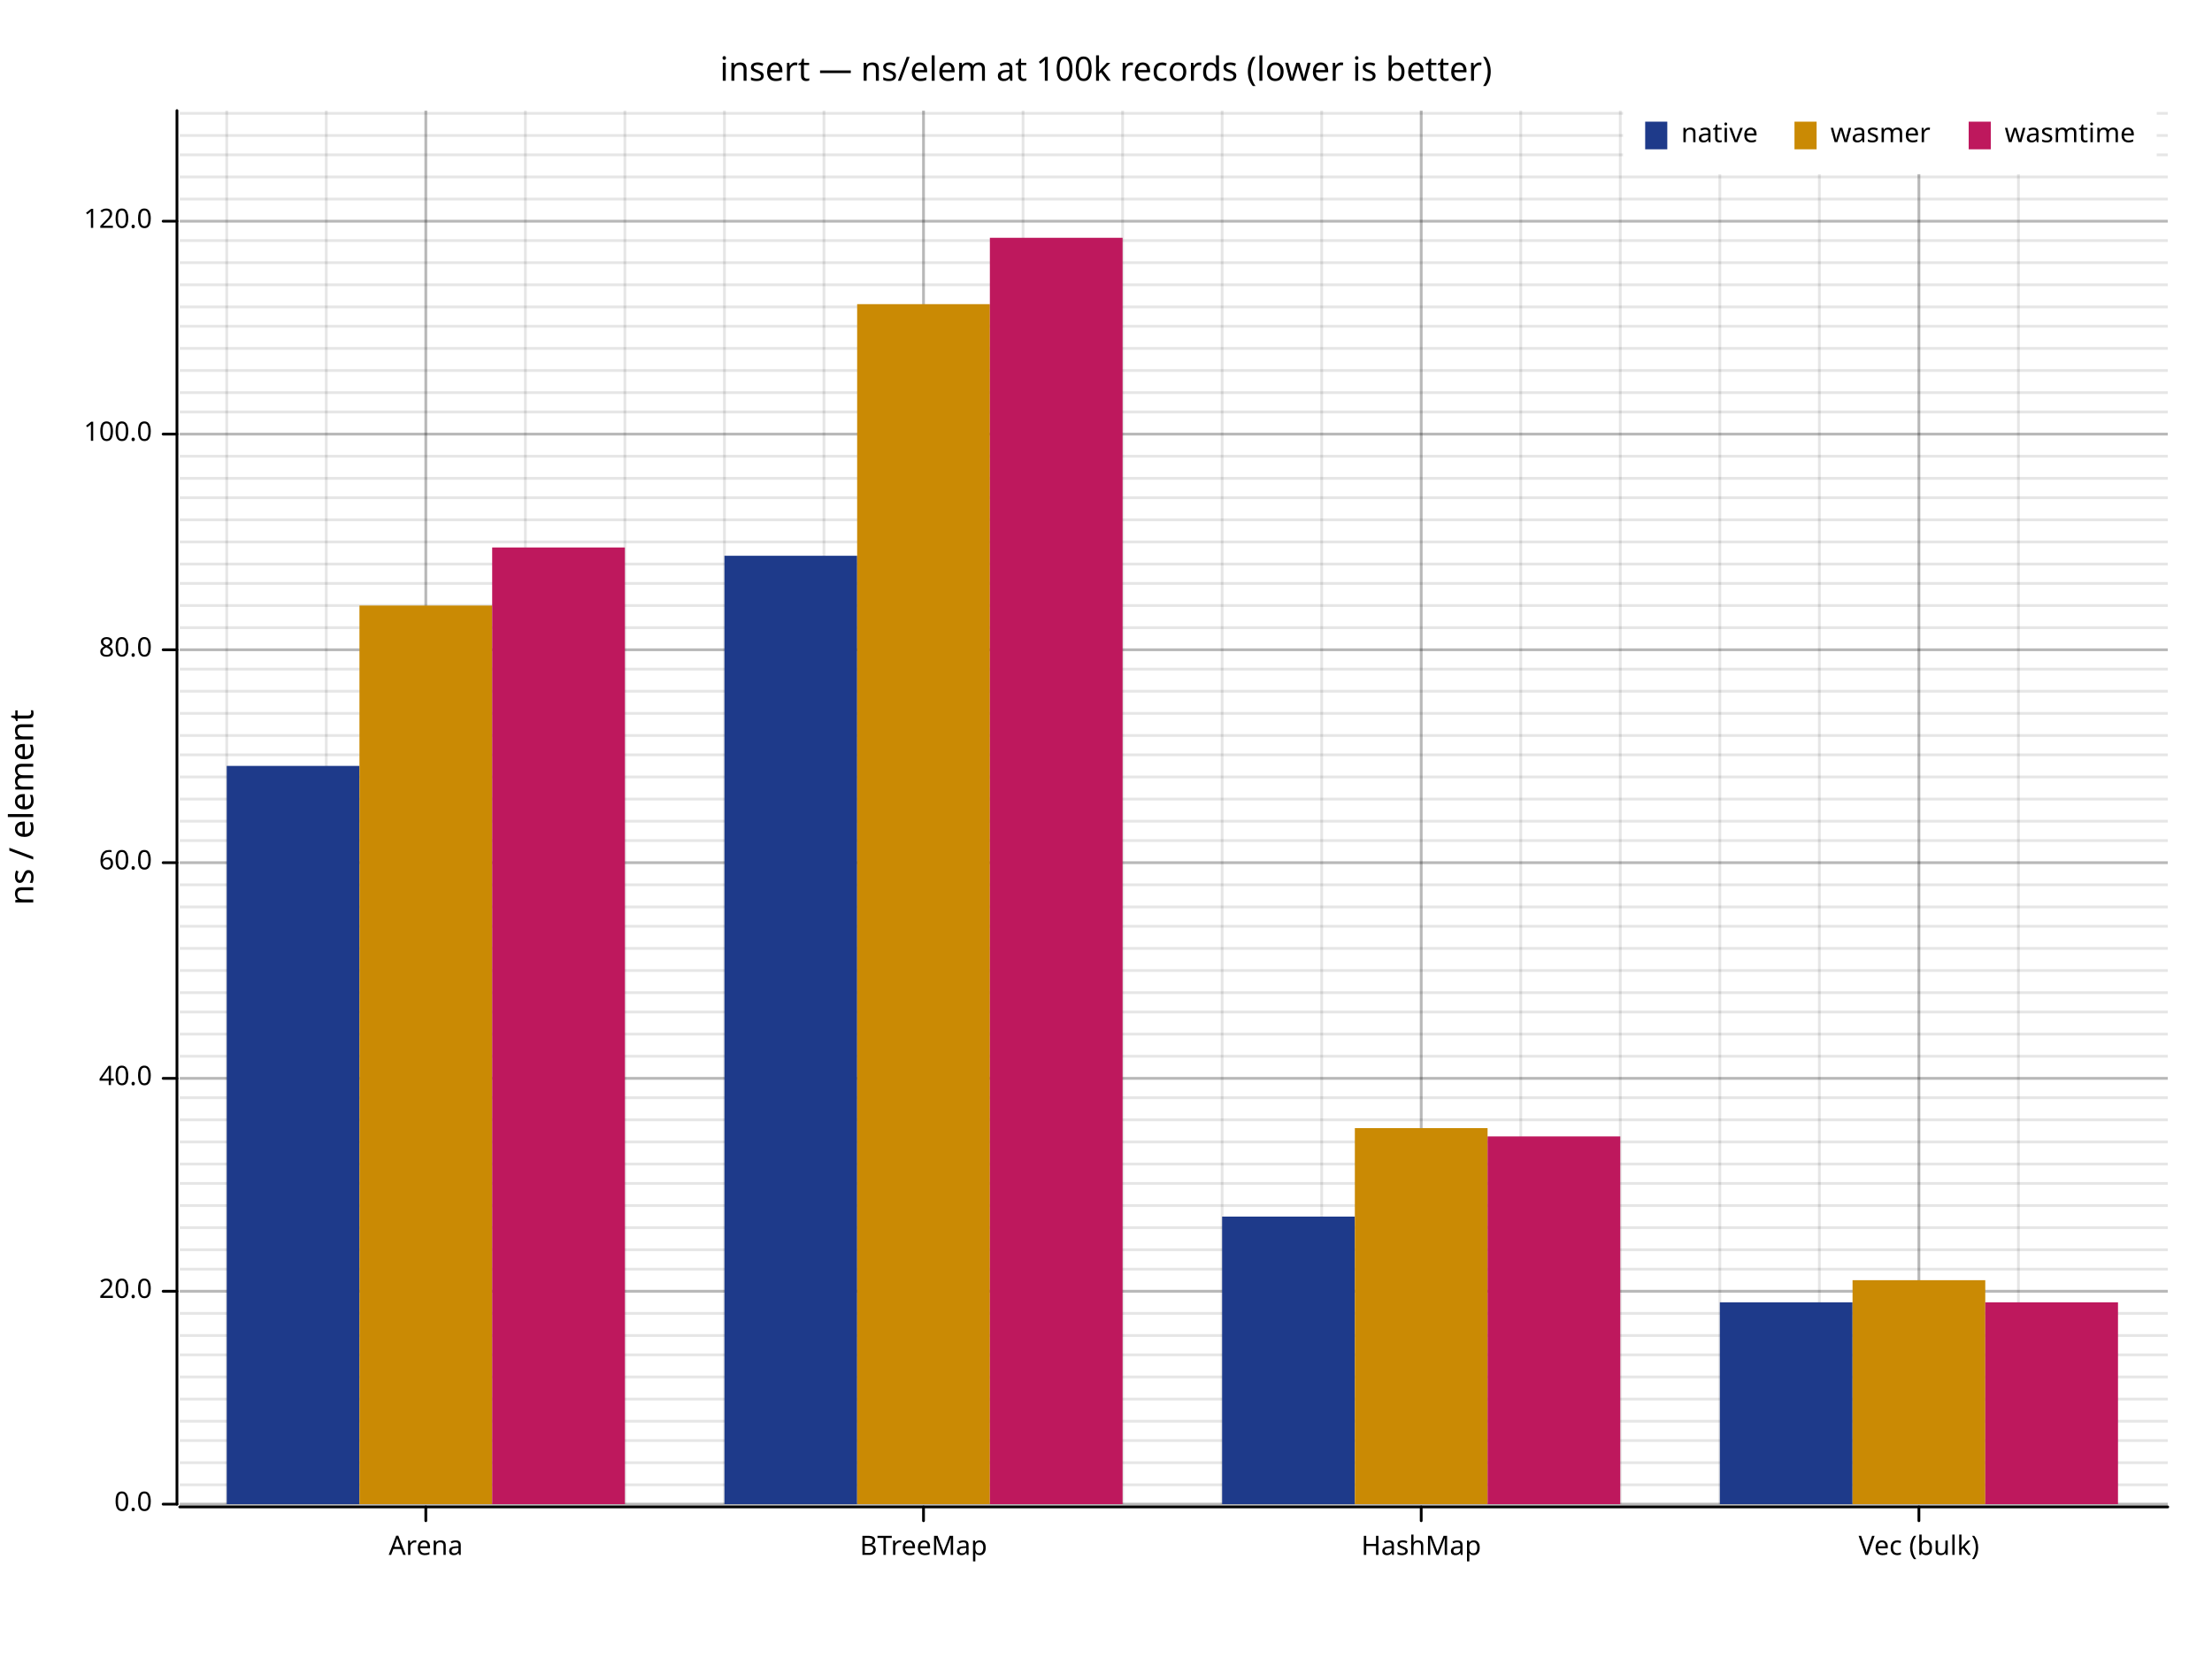
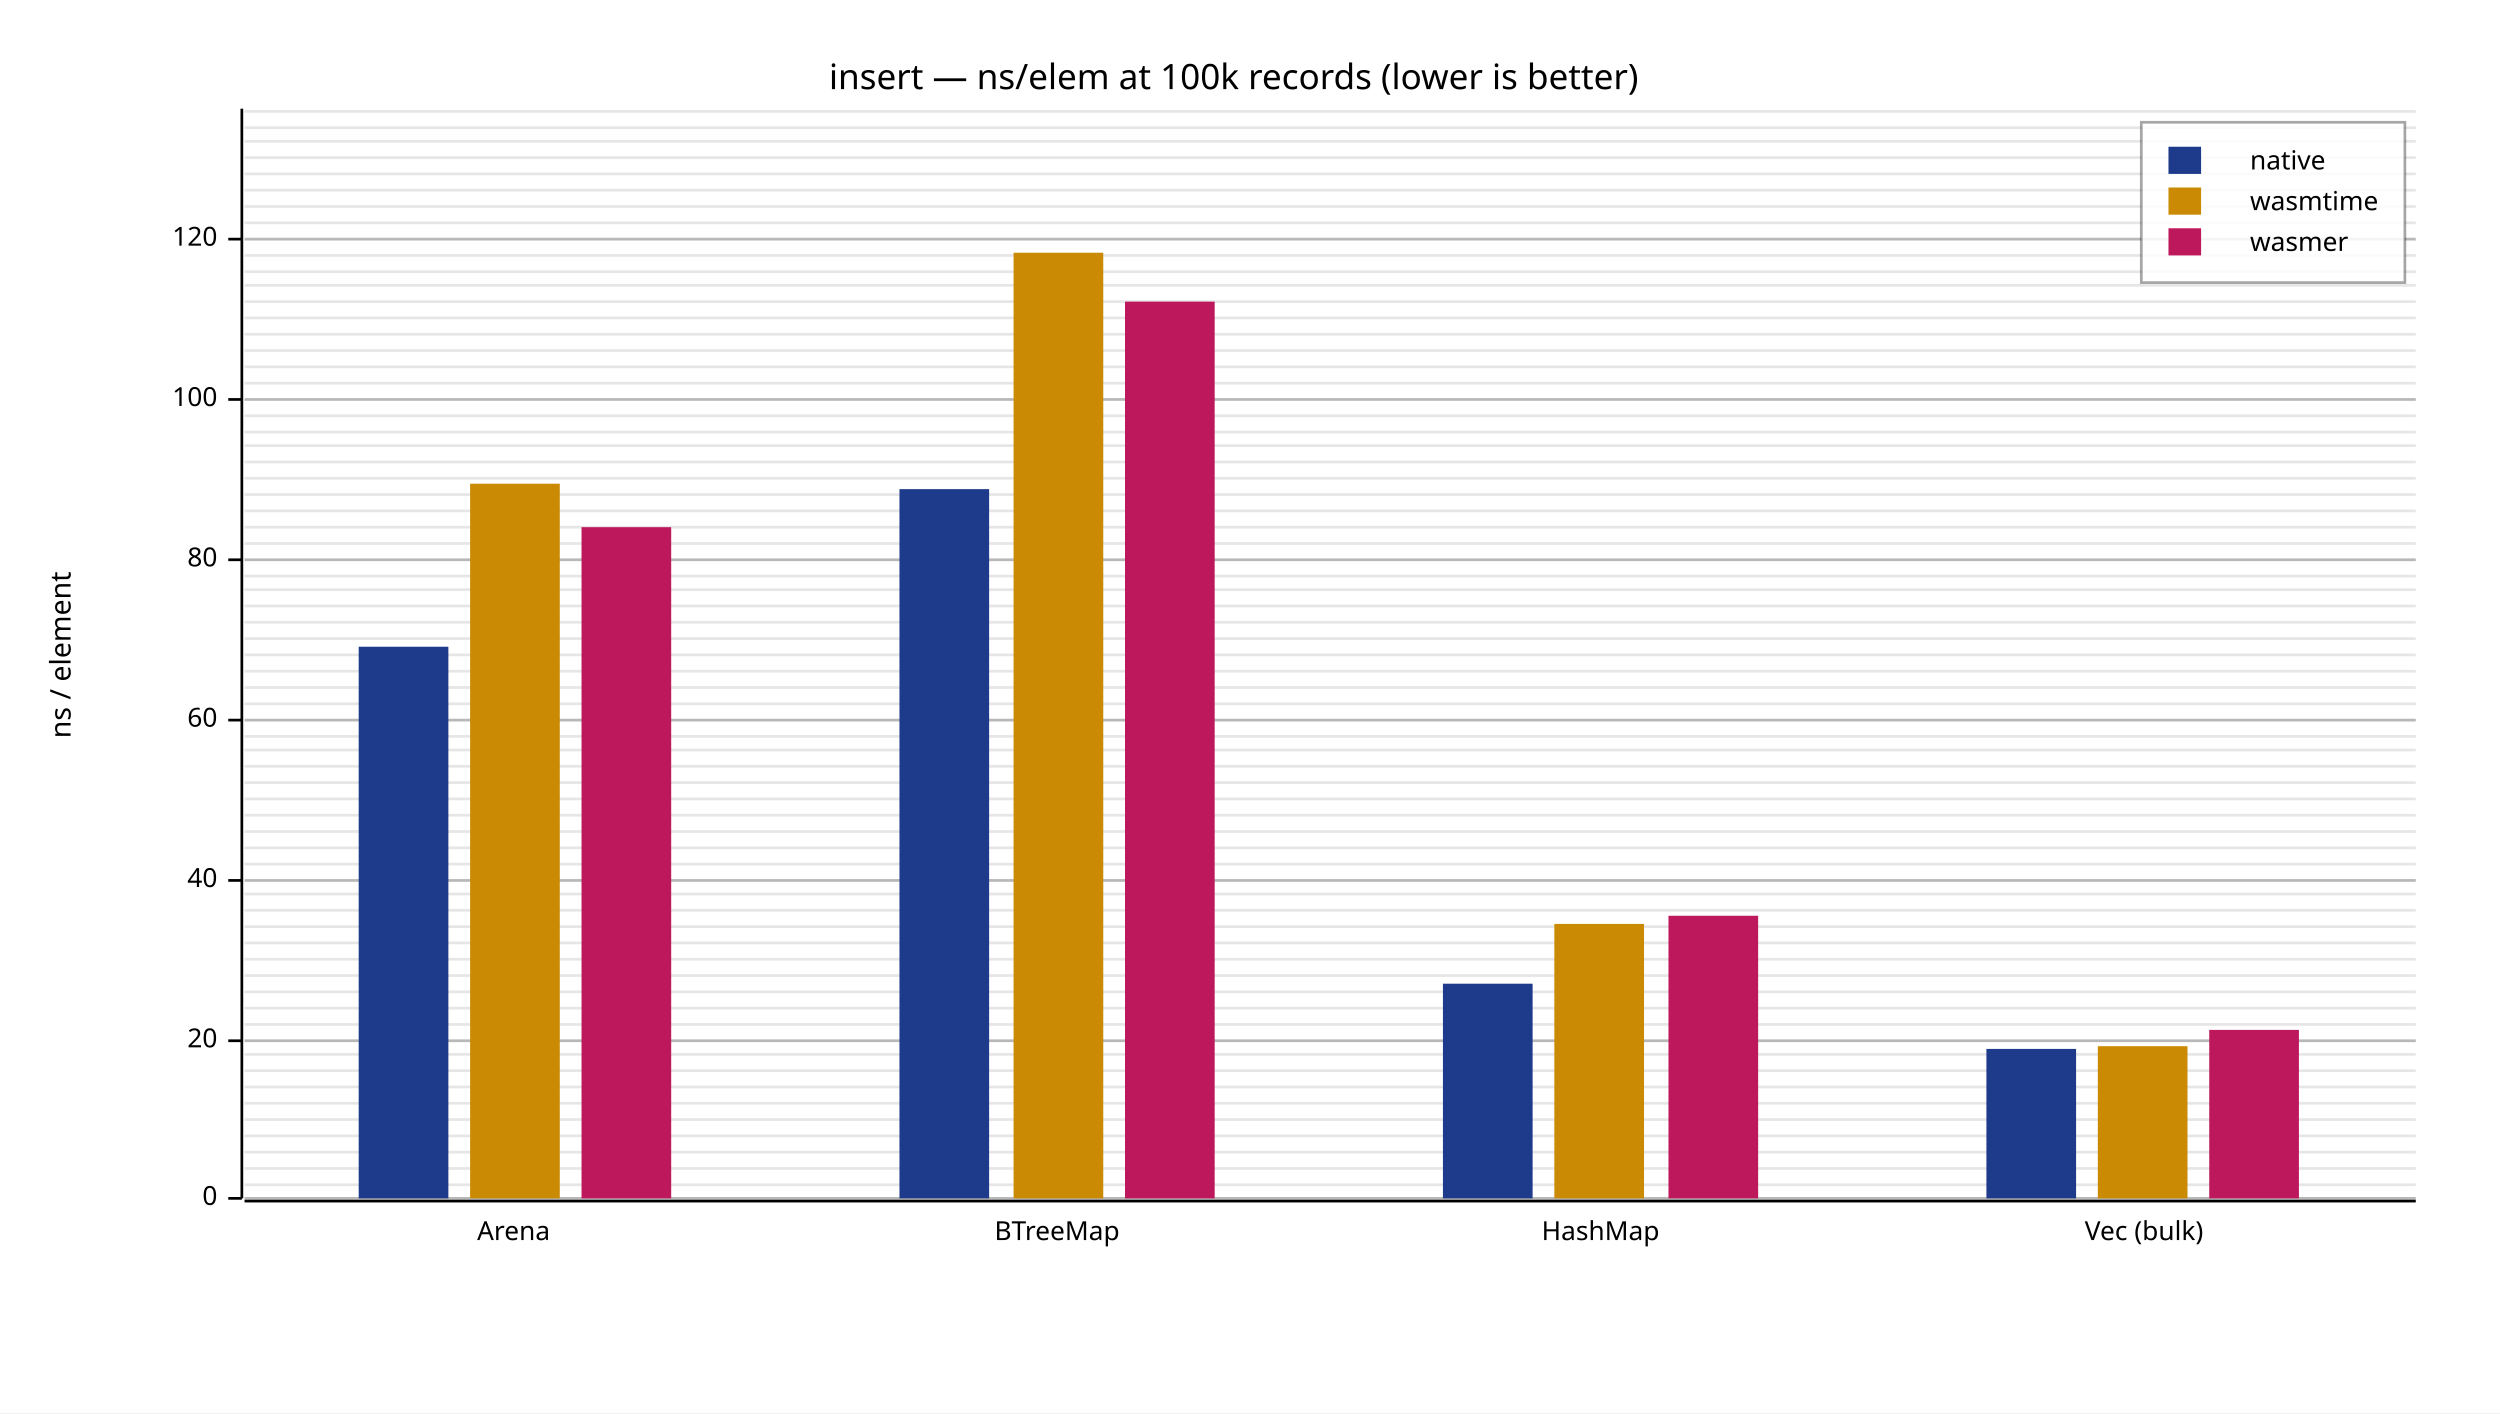
- <svg xmlns="http://www.w3.org/2000/svg" width="800" height="600" viewBox="0 0 800 600">
-   <rect x="0" y="0" width="800" height="600" opacity="1" fill="#FFFFFF" stroke="none" />
-   <text x="400" y="20" dy="0.76em" text-anchor="middle" font-family="sans-serif" font-size="12.097" opacity="1" fill="#000000">
+ <svg xmlns="http://www.w3.org/2000/svg" width="920" height="520" viewBox="0 0 920 520">
+   <rect x="0" y="0" width="920" height="520" opacity="1" fill="#FFFFFF" stroke="none" />
+   <text x="454" y="23" dy="0.76em" text-anchor="middle" font-family="sans-serif" font-size="12.903" opacity="1" fill="#000000">
insert — ns/elem at 100k records (lower is better)
</text>
-   <line opacity="0.1" stroke="#000000" stroke-width="1" x1="82" y1="544" x2="82" y2="40" />
-   <line opacity="0.1" stroke="#000000" stroke-width="1" x1="118" y1="544" x2="118" y2="40" />
-   <line opacity="0.1" stroke="#000000" stroke-width="1" x1="154" y1="544" x2="154" y2="40" />
-   <line opacity="0.1" stroke="#000000" stroke-width="1" x1="190" y1="544" x2="190" y2="40" />
-   <line opacity="0.1" stroke="#000000" stroke-width="1" x1="226" y1="544" x2="226" y2="40" />
-   <line opacity="0.1" stroke="#000000" stroke-width="1" x1="262" y1="544" x2="262" y2="40" />
-   <line opacity="0.1" stroke="#000000" stroke-width="1" x1="298" y1="544" x2="298" y2="40" />
-   <line opacity="0.1" stroke="#000000" stroke-width="1" x1="334" y1="544" x2="334" y2="40" />
-   <line opacity="0.1" stroke="#000000" stroke-width="1" x1="370" y1="544" x2="370" y2="40" />
-   <line opacity="0.1" stroke="#000000" stroke-width="1" x1="406" y1="544" x2="406" y2="40" />
-   <line opacity="0.1" stroke="#000000" stroke-width="1" x1="442" y1="544" x2="442" y2="40" />
-   <line opacity="0.1" stroke="#000000" stroke-width="1" x1="478" y1="544" x2="478" y2="40" />
-   <line opacity="0.1" stroke="#000000" stroke-width="1" x1="514" y1="544" x2="514" y2="40" />
-   <line opacity="0.1" stroke="#000000" stroke-width="1" x1="550" y1="544" x2="550" y2="40" />
-   <line opacity="0.1" stroke="#000000" stroke-width="1" x1="586" y1="544" x2="586" y2="40" />
-   <line opacity="0.1" stroke="#000000" stroke-width="1" x1="622" y1="544" x2="622" y2="40" />
-   <line opacity="0.1" stroke="#000000" stroke-width="1" x1="658" y1="544" x2="658" y2="40" />
-   <line opacity="0.1" stroke="#000000" stroke-width="1" x1="694" y1="544" x2="694" y2="40" />
-   <line opacity="0.1" stroke="#000000" stroke-width="1" x1="730" y1="544" x2="730" y2="40" />
-   <line opacity="0.1" stroke="#000000" stroke-width="1" x1="65" y1="544" x2="784" y2="544" />
-   <line opacity="0.1" stroke="#000000" stroke-width="1" x1="65" y1="537" x2="784" y2="537" />
-   <line opacity="0.1" stroke="#000000" stroke-width="1" x1="65" y1="529" x2="784" y2="529" />
-   <line opacity="0.1" stroke="#000000" stroke-width="1" x1="65" y1="521" x2="784" y2="521" />
-   <line opacity="0.1" stroke="#000000" stroke-width="1" x1="65" y1="514" x2="784" y2="514" />
-   <line opacity="0.1" stroke="#000000" stroke-width="1" x1="65" y1="506" x2="784" y2="506" />
-   <line opacity="0.1" stroke="#000000" stroke-width="1" x1="65" y1="498" x2="784" y2="498" />
-   <line opacity="0.1" stroke="#000000" stroke-width="1" x1="65" y1="490" x2="784" y2="490" />
-   <line opacity="0.1" stroke="#000000" stroke-width="1" x1="65" y1="483" x2="784" y2="483" />
-   <line opacity="0.1" stroke="#000000" stroke-width="1" x1="65" y1="475" x2="784" y2="475" />
-   <line opacity="0.1" stroke="#000000" stroke-width="1" x1="65" y1="467" x2="784" y2="467" />
-   <line opacity="0.1" stroke="#000000" stroke-width="1" x1="65" y1="459" x2="784" y2="459" />
-   <line opacity="0.1" stroke="#000000" stroke-width="1" x1="65" y1="452" x2="784" y2="452" />
-   <line opacity="0.1" stroke="#000000" stroke-width="1" x1="65" y1="444" x2="784" y2="444" />
-   <line opacity="0.1" stroke="#000000" stroke-width="1" x1="65" y1="436" x2="784" y2="436" />
-   <line opacity="0.1" stroke="#000000" stroke-width="1" x1="65" y1="428" x2="784" y2="428" />
-   <line opacity="0.1" stroke="#000000" stroke-width="1" x1="65" y1="421" x2="784" y2="421" />
-   <line opacity="0.1" stroke="#000000" stroke-width="1" x1="65" y1="413" x2="784" y2="413" />
-   <line opacity="0.1" stroke="#000000" stroke-width="1" x1="65" y1="405" x2="784" y2="405" />
-   <line opacity="0.1" stroke="#000000" stroke-width="1" x1="65" y1="397" x2="784" y2="397" />
-   <line opacity="0.1" stroke="#000000" stroke-width="1" x1="65" y1="390" x2="784" y2="390" />
-   <line opacity="0.1" stroke="#000000" stroke-width="1" x1="65" y1="382" x2="784" y2="382" />
-   <line opacity="0.1" stroke="#000000" stroke-width="1" x1="65" y1="374" x2="784" y2="374" />
-   <line opacity="0.1" stroke="#000000" stroke-width="1" x1="65" y1="366" x2="784" y2="366" />
-   <line opacity="0.1" stroke="#000000" stroke-width="1" x1="65" y1="359" x2="784" y2="359" />
-   <line opacity="0.1" stroke="#000000" stroke-width="1" x1="65" y1="351" x2="784" y2="351" />
-   <line opacity="0.1" stroke="#000000" stroke-width="1" x1="65" y1="343" x2="784" y2="343" />
-   <line opacity="0.1" stroke="#000000" stroke-width="1" x1="65" y1="335" x2="784" y2="335" />
-   <line opacity="0.1" stroke="#000000" stroke-width="1" x1="65" y1="328" x2="784" y2="328" />
-   <line opacity="0.1" stroke="#000000" stroke-width="1" x1="65" y1="320" x2="784" y2="320" />
-   <line opacity="0.1" stroke="#000000" stroke-width="1" x1="65" y1="312" x2="784" y2="312" />
-   <line opacity="0.1" stroke="#000000" stroke-width="1" x1="65" y1="304" x2="784" y2="304" />
-   <line opacity="0.1" stroke="#000000" stroke-width="1" x1="65" y1="297" x2="784" y2="297" />
-   <line opacity="0.1" stroke="#000000" stroke-width="1" x1="65" y1="289" x2="784" y2="289" />
-   <line opacity="0.1" stroke="#000000" stroke-width="1" x1="65" y1="281" x2="784" y2="281" />
-   <line opacity="0.1" stroke="#000000" stroke-width="1" x1="65" y1="273" x2="784" y2="273" />
-   <line opacity="0.1" stroke="#000000" stroke-width="1" x1="65" y1="266" x2="784" y2="266" />
-   <line opacity="0.1" stroke="#000000" stroke-width="1" x1="65" y1="258" x2="784" y2="258" />
-   <line opacity="0.1" stroke="#000000" stroke-width="1" x1="65" y1="250" x2="784" y2="250" />
-   <line opacity="0.1" stroke="#000000" stroke-width="1" x1="65" y1="242" x2="784" y2="242" />
-   <line opacity="0.1" stroke="#000000" stroke-width="1" x1="65" y1="235" x2="784" y2="235" />
-   <line opacity="0.1" stroke="#000000" stroke-width="1" x1="65" y1="227" x2="784" y2="227" />
-   <line opacity="0.1" stroke="#000000" stroke-width="1" x1="65" y1="219" x2="784" y2="219" />
-   <line opacity="0.1" stroke="#000000" stroke-width="1" x1="65" y1="211" x2="784" y2="211" />
-   <line opacity="0.1" stroke="#000000" stroke-width="1" x1="65" y1="204" x2="784" y2="204" />
-   <line opacity="0.1" stroke="#000000" stroke-width="1" x1="65" y1="196" x2="784" y2="196" />
-   <line opacity="0.1" stroke="#000000" stroke-width="1" x1="65" y1="188" x2="784" y2="188" />
-   <line opacity="0.1" stroke="#000000" stroke-width="1" x1="65" y1="180" x2="784" y2="180" />
-   <line opacity="0.1" stroke="#000000" stroke-width="1" x1="65" y1="173" x2="784" y2="173" />
-   <line opacity="0.1" stroke="#000000" stroke-width="1" x1="65" y1="165" x2="784" y2="165" />
-   <line opacity="0.1" stroke="#000000" stroke-width="1" x1="65" y1="157" x2="784" y2="157" />
-   <line opacity="0.1" stroke="#000000" stroke-width="1" x1="65" y1="149" x2="784" y2="149" />
-   <line opacity="0.1" stroke="#000000" stroke-width="1" x1="65" y1="142" x2="784" y2="142" />
-   <line opacity="0.1" stroke="#000000" stroke-width="1" x1="65" y1="134" x2="784" y2="134" />
-   <line opacity="0.1" stroke="#000000" stroke-width="1" x1="65" y1="126" x2="784" y2="126" />
-   <line opacity="0.1" stroke="#000000" stroke-width="1" x1="65" y1="118" x2="784" y2="118" />
-   <line opacity="0.1" stroke="#000000" stroke-width="1" x1="65" y1="111" x2="784" y2="111" />
-   <line opacity="0.1" stroke="#000000" stroke-width="1" x1="65" y1="103" x2="784" y2="103" />
-   <line opacity="0.1" stroke="#000000" stroke-width="1" x1="65" y1="95" x2="784" y2="95" />
-   <line opacity="0.1" stroke="#000000" stroke-width="1" x1="65" y1="87" x2="784" y2="87" />
-   <line opacity="0.1" stroke="#000000" stroke-width="1" x1="65" y1="80" x2="784" y2="80" />
-   <line opacity="0.1" stroke="#000000" stroke-width="1" x1="65" y1="72" x2="784" y2="72" />
-   <line opacity="0.1" stroke="#000000" stroke-width="1" x1="65" y1="64" x2="784" y2="64" />
-   <line opacity="0.1" stroke="#000000" stroke-width="1" x1="65" y1="56" x2="784" y2="56" />
-   <line opacity="0.1" stroke="#000000" stroke-width="1" x1="65" y1="49" x2="784" y2="49" />
-   <line opacity="0.1" stroke="#000000" stroke-width="1" x1="65" y1="41" x2="784" y2="41" />
-   <line opacity="0.2" stroke="#000000" stroke-width="1" x1="154" y1="544" x2="154" y2="40" />
-   <line opacity="0.2" stroke="#000000" stroke-width="1" x1="334" y1="544" x2="334" y2="40" />
-   <line opacity="0.2" stroke="#000000" stroke-width="1" x1="514" y1="544" x2="514" y2="40" />
-   <line opacity="0.2" stroke="#000000" stroke-width="1" x1="694" y1="544" x2="694" y2="40" />
-   <line opacity="0.2" stroke="#000000" stroke-width="1" x1="65" y1="544" x2="784" y2="544" />
-   <line opacity="0.2" stroke="#000000" stroke-width="1" x1="65" y1="467" x2="784" y2="467" />
-   <line opacity="0.2" stroke="#000000" stroke-width="1" x1="65" y1="390" x2="784" y2="390" />
-   <line opacity="0.2" stroke="#000000" stroke-width="1" x1="65" y1="312" x2="784" y2="312" />
-   <line opacity="0.2" stroke="#000000" stroke-width="1" x1="65" y1="235" x2="784" y2="235" />
-   <line opacity="0.2" stroke="#000000" stroke-width="1" x1="65" y1="157" x2="784" y2="157" />
-   <line opacity="0.2" stroke="#000000" stroke-width="1" x1="65" y1="80" x2="784" y2="80" />
-   <polyline stroke-linejoin="round" stroke-linecap="round" fill="none" opacity="1" stroke="#000000" stroke-width="1" points="64,40 64,544 " />
-   <text x="55" y="544" dy="0.5ex" text-anchor="end" font-family="sans-serif" font-size="9.677" opacity="1" fill="#000000">
- 0.0
+   <line opacity="0.1" stroke="#000000" stroke-width="1" x1="90" y1="441" x2="889" y2="441" />
+   <line opacity="0.1" stroke="#000000" stroke-width="1" x1="90" y1="436" x2="889" y2="436" />
+   <line opacity="0.1" stroke="#000000" stroke-width="1" x1="90" y1="430" x2="889" y2="430" />
+   <line opacity="0.1" stroke="#000000" stroke-width="1" x1="90" y1="424" x2="889" y2="424" />
+   <line opacity="0.1" stroke="#000000" stroke-width="1" x1="90" y1="418" x2="889" y2="418" />
+   <line opacity="0.1" stroke="#000000" stroke-width="1" x1="90" y1="412" x2="889" y2="412" />
+   <line opacity="0.1" stroke="#000000" stroke-width="1" x1="90" y1="406" x2="889" y2="406" />
+   <line opacity="0.1" stroke="#000000" stroke-width="1" x1="90" y1="400" x2="889" y2="400" />
+   <line opacity="0.1" stroke="#000000" stroke-width="1" x1="90" y1="394" x2="889" y2="394" />
+   <line opacity="0.1" stroke="#000000" stroke-width="1" x1="90" y1="388" x2="889" y2="388" />
+   <line opacity="0.1" stroke="#000000" stroke-width="1" x1="90" y1="383" x2="889" y2="383" />
+   <line opacity="0.1" stroke="#000000" stroke-width="1" x1="90" y1="377" x2="889" y2="377" />
+   <line opacity="0.1" stroke="#000000" stroke-width="1" x1="90" y1="371" x2="889" y2="371" />
+   <line opacity="0.1" stroke="#000000" stroke-width="1" x1="90" y1="365" x2="889" y2="365" />
+   <line opacity="0.1" stroke="#000000" stroke-width="1" x1="90" y1="359" x2="889" y2="359" />
+   <line opacity="0.1" stroke="#000000" stroke-width="1" x1="90" y1="353" x2="889" y2="353" />
+   <line opacity="0.1" stroke="#000000" stroke-width="1" x1="90" y1="347" x2="889" y2="347" />
+   <line opacity="0.1" stroke="#000000" stroke-width="1" x1="90" y1="341" x2="889" y2="341" />
+   <line opacity="0.1" stroke="#000000" stroke-width="1" x1="90" y1="335" x2="889" y2="335" />
+   <line opacity="0.1" stroke="#000000" stroke-width="1" x1="90" y1="329" x2="889" y2="329" />
+   <line opacity="0.1" stroke="#000000" stroke-width="1" x1="90" y1="324" x2="889" y2="324" />
+   <line opacity="0.1" stroke="#000000" stroke-width="1" x1="90" y1="318" x2="889" y2="318" />
+   <line opacity="0.1" stroke="#000000" stroke-width="1" x1="90" y1="312" x2="889" y2="312" />
+   <line opacity="0.1" stroke="#000000" stroke-width="1" x1="90" y1="306" x2="889" y2="306" />
+   <line opacity="0.1" stroke="#000000" stroke-width="1" x1="90" y1="300" x2="889" y2="300" />
+   <line opacity="0.1" stroke="#000000" stroke-width="1" x1="90" y1="294" x2="889" y2="294" />
+   <line opacity="0.1" stroke="#000000" stroke-width="1" x1="90" y1="288" x2="889" y2="288" />
+   <line opacity="0.1" stroke="#000000" stroke-width="1" x1="90" y1="282" x2="889" y2="282" />
+   <line opacity="0.1" stroke="#000000" stroke-width="1" x1="90" y1="276" x2="889" y2="276" />
+   <line opacity="0.1" stroke="#000000" stroke-width="1" x1="90" y1="271" x2="889" y2="271" />
+   <line opacity="0.1" stroke="#000000" stroke-width="1" x1="90" y1="265" x2="889" y2="265" />
+   <line opacity="0.1" stroke="#000000" stroke-width="1" x1="90" y1="259" x2="889" y2="259" />
+   <line opacity="0.1" stroke="#000000" stroke-width="1" x1="90" y1="253" x2="889" y2="253" />
+   <line opacity="0.1" stroke="#000000" stroke-width="1" x1="90" y1="247" x2="889" y2="247" />
+   <line opacity="0.1" stroke="#000000" stroke-width="1" x1="90" y1="241" x2="889" y2="241" />
+   <line opacity="0.1" stroke="#000000" stroke-width="1" x1="90" y1="235" x2="889" y2="235" />
+   <line opacity="0.1" stroke="#000000" stroke-width="1" x1="90" y1="229" x2="889" y2="229" />
+   <line opacity="0.1" stroke="#000000" stroke-width="1" x1="90" y1="223" x2="889" y2="223" />
+   <line opacity="0.1" stroke="#000000" stroke-width="1" x1="90" y1="217" x2="889" y2="217" />
+   <line opacity="0.1" stroke="#000000" stroke-width="1" x1="90" y1="212" x2="889" y2="212" />
+   <line opacity="0.1" stroke="#000000" stroke-width="1" x1="90" y1="206" x2="889" y2="206" />
+   <line opacity="0.1" stroke="#000000" stroke-width="1" x1="90" y1="200" x2="889" y2="200" />
+   <line opacity="0.1" stroke="#000000" stroke-width="1" x1="90" y1="194" x2="889" y2="194" />
+   <line opacity="0.1" stroke="#000000" stroke-width="1" x1="90" y1="188" x2="889" y2="188" />
+   <line opacity="0.1" stroke="#000000" stroke-width="1" x1="90" y1="182" x2="889" y2="182" />
+   <line opacity="0.1" stroke="#000000" stroke-width="1" x1="90" y1="176" x2="889" y2="176" />
+   <line opacity="0.1" stroke="#000000" stroke-width="1" x1="90" y1="170" x2="889" y2="170" />
+   <line opacity="0.1" stroke="#000000" stroke-width="1" x1="90" y1="164" x2="889" y2="164" />
+   <line opacity="0.1" stroke="#000000" stroke-width="1" x1="90" y1="159" x2="889" y2="159" />
+   <line opacity="0.1" stroke="#000000" stroke-width="1" x1="90" y1="153" x2="889" y2="153" />
+   <line opacity="0.1" stroke="#000000" stroke-width="1" x1="90" y1="147" x2="889" y2="147" />
+   <line opacity="0.1" stroke="#000000" stroke-width="1" x1="90" y1="141" x2="889" y2="141" />
+   <line opacity="0.1" stroke="#000000" stroke-width="1" x1="90" y1="135" x2="889" y2="135" />
+   <line opacity="0.1" stroke="#000000" stroke-width="1" x1="90" y1="129" x2="889" y2="129" />
+   <line opacity="0.1" stroke="#000000" stroke-width="1" x1="90" y1="123" x2="889" y2="123" />
+   <line opacity="0.1" stroke="#000000" stroke-width="1" x1="90" y1="117" x2="889" y2="117" />
+   <line opacity="0.1" stroke="#000000" stroke-width="1" x1="90" y1="111" x2="889" y2="111" />
+   <line opacity="0.1" stroke="#000000" stroke-width="1" x1="90" y1="105" x2="889" y2="105" />
+   <line opacity="0.1" stroke="#000000" stroke-width="1" x1="90" y1="100" x2="889" y2="100" />
+   <line opacity="0.1" stroke="#000000" stroke-width="1" x1="90" y1="94" x2="889" y2="94" />
+   <line opacity="0.1" stroke="#000000" stroke-width="1" x1="90" y1="88" x2="889" y2="88" />
+   <line opacity="0.1" stroke="#000000" stroke-width="1" x1="90" y1="82" x2="889" y2="82" />
+   <line opacity="0.1" stroke="#000000" stroke-width="1" x1="90" y1="76" x2="889" y2="76" />
+   <line opacity="0.1" stroke="#000000" stroke-width="1" x1="90" y1="70" x2="889" y2="70" />
+   <line opacity="0.1" stroke="#000000" stroke-width="1" x1="90" y1="64" x2="889" y2="64" />
+   <line opacity="0.1" stroke="#000000" stroke-width="1" x1="90" y1="58" x2="889" y2="58" />
+   <line opacity="0.1" stroke="#000000" stroke-width="1" x1="90" y1="52" x2="889" y2="52" />
+   <line opacity="0.1" stroke="#000000" stroke-width="1" x1="90" y1="47" x2="889" y2="47" />
+   <line opacity="0.1" stroke="#000000" stroke-width="1" x1="90" y1="41" x2="889" y2="41" />
+   <text x="18" y="241" dy="0.76em" text-anchor="middle" font-family="sans-serif" font-size="10.484" opacity="1" fill="#000000" transform="rotate(270, 18, 241)">
+ ns / element
</text>
-   <polyline stroke-linejoin="round" stroke-linecap="round" fill="none" opacity="1" stroke="#000000" stroke-width="1" points="59,544 64,544 " />
-   <text x="55" y="467" dy="0.5ex" text-anchor="end" font-family="sans-serif" font-size="9.677" opacity="1" fill="#000000">
- 20.0
+   <line opacity="0.2" stroke="#000000" stroke-width="1" x1="90" y1="441" x2="889" y2="441" />
+   <line opacity="0.2" stroke="#000000" stroke-width="1" x1="90" y1="383" x2="889" y2="383" />
+   <line opacity="0.2" stroke="#000000" stroke-width="1" x1="90" y1="324" x2="889" y2="324" />
+   <line opacity="0.2" stroke="#000000" stroke-width="1" x1="90" y1="265" x2="889" y2="265" />
+   <line opacity="0.2" stroke="#000000" stroke-width="1" x1="90" y1="206" x2="889" y2="206" />
+   <line opacity="0.2" stroke="#000000" stroke-width="1" x1="90" y1="147" x2="889" y2="147" />
+   <line opacity="0.2" stroke="#000000" stroke-width="1" x1="90" y1="88" x2="889" y2="88" />
+   <polyline fill="none" opacity="1" stroke="#000000" stroke-width="1" points="89,40 89,441 " />
+   <text x="80" y="441" dy="0.5ex" text-anchor="end" font-family="sans-serif" font-size="9.677" opacity="1" fill="#000000">
+ 0
</text>
-   <polyline stroke-linejoin="round" stroke-linecap="round" fill="none" opacity="1" stroke="#000000" stroke-width="1" points="59,467 64,467 " />
-   <text x="55" y="390" dy="0.5ex" text-anchor="end" font-family="sans-serif" font-size="9.677" opacity="1" fill="#000000">
- 40.0
+   <polyline fill="none" opacity="1" stroke="#000000" stroke-width="1" points="84,441 89,441 " />
+   <text x="80" y="383" dy="0.5ex" text-anchor="end" font-family="sans-serif" font-size="9.677" opacity="1" fill="#000000">
+ 20
</text>
-   <polyline stroke-linejoin="round" stroke-linecap="round" fill="none" opacity="1" stroke="#000000" stroke-width="1" points="59,390 64,390 " />
-   <text x="55" y="312" dy="0.5ex" text-anchor="end" font-family="sans-serif" font-size="9.677" opacity="1" fill="#000000">
- 60.0
+   <polyline fill="none" opacity="1" stroke="#000000" stroke-width="1" points="84,383 89,383 " />
+   <text x="80" y="324" dy="0.5ex" text-anchor="end" font-family="sans-serif" font-size="9.677" opacity="1" fill="#000000">
+ 40
</text>
-   <polyline stroke-linejoin="round" stroke-linecap="round" fill="none" opacity="1" stroke="#000000" stroke-width="1" points="59,312 64,312 " />
-   <text x="55" y="235" dy="0.5ex" text-anchor="end" font-family="sans-serif" font-size="9.677" opacity="1" fill="#000000">
- 80.0
+   <polyline fill="none" opacity="1" stroke="#000000" stroke-width="1" points="84,324 89,324 " />
+   <text x="80" y="265" dy="0.5ex" text-anchor="end" font-family="sans-serif" font-size="9.677" opacity="1" fill="#000000">
+ 60
</text>
-   <polyline stroke-linejoin="round" stroke-linecap="round" fill="none" opacity="1" stroke="#000000" stroke-width="1" points="59,235 64,235 " />
-   <text x="55" y="157" dy="0.5ex" text-anchor="end" font-family="sans-serif" font-size="9.677" opacity="1" fill="#000000">
- 100.0
+   <polyline fill="none" opacity="1" stroke="#000000" stroke-width="1" points="84,265 89,265 " />
+   <text x="80" y="206" dy="0.5ex" text-anchor="end" font-family="sans-serif" font-size="9.677" opacity="1" fill="#000000">
+ 80
</text>
-   <polyline stroke-linejoin="round" stroke-linecap="round" fill="none" opacity="1" stroke="#000000" stroke-width="1" points="59,157 64,157 " />
-   <text x="55" y="80" dy="0.5ex" text-anchor="end" font-family="sans-serif" font-size="9.677" opacity="1" fill="#000000">
- 120.0
+   <polyline fill="none" opacity="1" stroke="#000000" stroke-width="1" points="84,206 89,206 " />
+   <text x="80" y="147" dy="0.5ex" text-anchor="end" font-family="sans-serif" font-size="9.677" opacity="1" fill="#000000">
+ 100
</text>
-   <polyline stroke-linejoin="round" stroke-linecap="round" fill="none" opacity="1" stroke="#000000" stroke-width="1" points="59,80 64,80 " />
-   <polyline stroke-linejoin="round" stroke-linecap="round" fill="none" opacity="1" stroke="#000000" stroke-width="1" points="65,545 784,545 " />
-   <text x="154" y="555" dy="0.76em" text-anchor="middle" font-family="sans-serif" font-size="9.677" opacity="1" fill="#000000">
+   <polyline fill="none" opacity="1" stroke="#000000" stroke-width="1" points="84,147 89,147 " />
+   <text x="80" y="88" dy="0.5ex" text-anchor="end" font-family="sans-serif" font-size="9.677" opacity="1" fill="#000000">
+ 120
+ </text>
+   <polyline fill="none" opacity="1" stroke="#000000" stroke-width="1" points="84,88 89,88 " />
+   <polyline fill="none" opacity="1" stroke="#000000" stroke-width="1" points="90,442 889,442 " />
+   <rect x="132" y="238" width="33" height="203" opacity="1" fill="#1E3A8A" stroke="none" />
+   <rect x="331" y="180" width="33" height="261" opacity="1" fill="#1E3A8A" stroke="none" />
+   <rect x="531" y="362" width="33" height="79" opacity="1" fill="#1E3A8A" stroke="none" />
+   <rect x="731" y="386" width="33" height="55" opacity="1" fill="#1E3A8A" stroke="none" />
+   <rect x="173" y="178" width="33" height="263" opacity="1" fill="#CA8A04" stroke="none" />
+   <rect x="373" y="93" width="33" height="348" opacity="1" fill="#CA8A04" stroke="none" />
+   <rect x="572" y="340" width="33" height="101" opacity="1" fill="#CA8A04" stroke="none" />
+   <rect x="772" y="385" width="33" height="56" opacity="1" fill="#CA8A04" stroke="none" />
+   <rect x="214" y="194" width="33" height="247" opacity="1" fill="#BE185D" stroke="none" />
+   <rect x="414" y="111" width="33" height="330" opacity="1" fill="#BE185D" stroke="none" />
+   <rect x="614" y="337" width="33" height="104" opacity="1" fill="#BE185D" stroke="none" />
+   <rect x="813" y="379" width="33" height="62" opacity="1" fill="#BE185D" stroke="none" />
+   <rect x="788" y="45" width="97" height="59" opacity="0.85" fill="#FFFFFF" stroke="none" />
+   <rect x="788" y="45" width="97" height="59" opacity="0.35" fill="none" stroke="#000000" />
+   <text x="828" y="55" dy="0.76em" text-anchor="start" font-family="sans-serif" font-size="9.677" opacity="1" fill="#000000">
+ native
+ </text>
+   <text x="828" y="70" dy="0.76em" text-anchor="start" font-family="sans-serif" font-size="9.677" opacity="1" fill="#000000">
+ wasmtime
+ </text>
+   <text x="828" y="85" dy="0.76em" text-anchor="start" font-family="sans-serif" font-size="9.677" opacity="1" fill="#000000">
+ wasmer
+ </text>
+   <rect x="798" y="54" width="12" height="10" opacity="1" fill="#1E3A8A" stroke="none" />
+   <rect x="798" y="69" width="12" height="10" opacity="1" fill="#CA8A04" stroke="none" />
+   <rect x="798" y="84" width="12" height="10" opacity="1" fill="#BE185D" stroke="none" />
+   <text x="189" y="449" dy="0.76em" text-anchor="middle" font-family="sans-serif" font-size="9.677" opacity="1" fill="#000000">
Arena
</text>
-   <polyline stroke-linejoin="round" stroke-linecap="round" fill="none" opacity="1" stroke="#000000" stroke-width="1" points="154,545 154,550 " />
-   <text x="334" y="555" dy="0.76em" text-anchor="middle" font-family="sans-serif" font-size="9.677" opacity="1" fill="#000000">
+   <text x="389" y="449" dy="0.76em" text-anchor="middle" font-family="sans-serif" font-size="9.677" opacity="1" fill="#000000">
BTreeMap
</text>
-   <polyline stroke-linejoin="round" stroke-linecap="round" fill="none" opacity="1" stroke="#000000" stroke-width="1" points="334,545 334,550 " />
-   <text x="514" y="555" dy="0.76em" text-anchor="middle" font-family="sans-serif" font-size="9.677" opacity="1" fill="#000000">
+   <text x="589" y="449" dy="0.76em" text-anchor="middle" font-family="sans-serif" font-size="9.677" opacity="1" fill="#000000">
HashMap
</text>
-   <polyline stroke-linejoin="round" stroke-linecap="round" fill="none" opacity="1" stroke="#000000" stroke-width="1" points="514,545 514,550 " />
-   <text x="694" y="555" dy="0.76em" text-anchor="middle" font-family="sans-serif" font-size="9.677" opacity="1" fill="#000000">
+   <text x="789" y="449" dy="0.76em" text-anchor="middle" font-family="sans-serif" font-size="9.677" opacity="1" fill="#000000">
Vec (bulk)
</text>
-   <polyline stroke-linejoin="round" stroke-linecap="round" fill="none" opacity="1" stroke="#000000" stroke-width="1" points="694,545 694,550 " />
-   <rect x="82" y="277" width="48" height="267" opacity="1" fill="#1E3A8A" stroke="none" />
-   <rect x="262" y="201" width="48" height="343" opacity="1" fill="#1E3A8A" stroke="none" />
-   <rect x="442" y="440" width="48" height="104" opacity="1" fill="#1E3A8A" stroke="none" />
-   <rect x="622" y="471" width="48" height="73" opacity="1" fill="#1E3A8A" stroke="none" />
-   <rect x="130" y="219" width="48" height="325" opacity="1" fill="#CA8A04" stroke="none" />
-   <rect x="310" y="110" width="48" height="434" opacity="1" fill="#CA8A04" stroke="none" />
-   <rect x="490" y="408" width="48" height="136" opacity="1" fill="#CA8A04" stroke="none" />
-   <rect x="670" y="463" width="48" height="81" opacity="1" fill="#CA8A04" stroke="none" />
-   <rect x="178" y="198" width="48" height="346" opacity="1" fill="#BE185D" stroke="none" />
-   <rect x="358" y="86" width="48" height="458" opacity="1" fill="#BE185D" stroke="none" />
-   <rect x="538" y="411" width="48" height="133" opacity="1" fill="#BE185D" stroke="none" />
-   <rect x="718" y="471" width="48" height="73" opacity="1" fill="#BE185D" stroke="none" />
-   <rect x="587" y="35" width="193" height="28" opacity="1" fill="#FFFFFF" stroke="none" />
-   <rect x="595" y="44" width="8" height="10" opacity="1" fill="#1E3A8A" stroke="none" />
-   <text x="608" y="49" dy="0.5ex" text-anchor="start" font-family="sans-serif" font-size="9.677" opacity="1" fill="#000000">
- native
- </text>
-   <rect x="649" y="44" width="8" height="10" opacity="1" fill="#CA8A04" stroke="none" />
-   <text x="662" y="49" dy="0.5ex" text-anchor="start" font-family="sans-serif" font-size="9.677" opacity="1" fill="#000000">
- wasmer
- </text>
-   <rect x="712" y="44" width="8" height="10" opacity="1" fill="#BE185D" stroke="none" />
-   <text x="725" y="49" dy="0.5ex" text-anchor="start" font-family="sans-serif" font-size="9.677" opacity="1" fill="#000000">
- wasmtime
- </text>
-   <text x="425" y="595" dy="-0.5ex" text-anchor="middle" font-family="sans-serif" font-size="12.097" opacity="1" fill="#000000">
- 
- </text>
-   <text x="9" y="292" dy="0.5ex" text-anchor="middle" font-family="sans-serif" font-size="12.097" opacity="1" fill="#000000" transform="rotate(270, 9, 292)">
- ns / element
- </text>
</svg>
